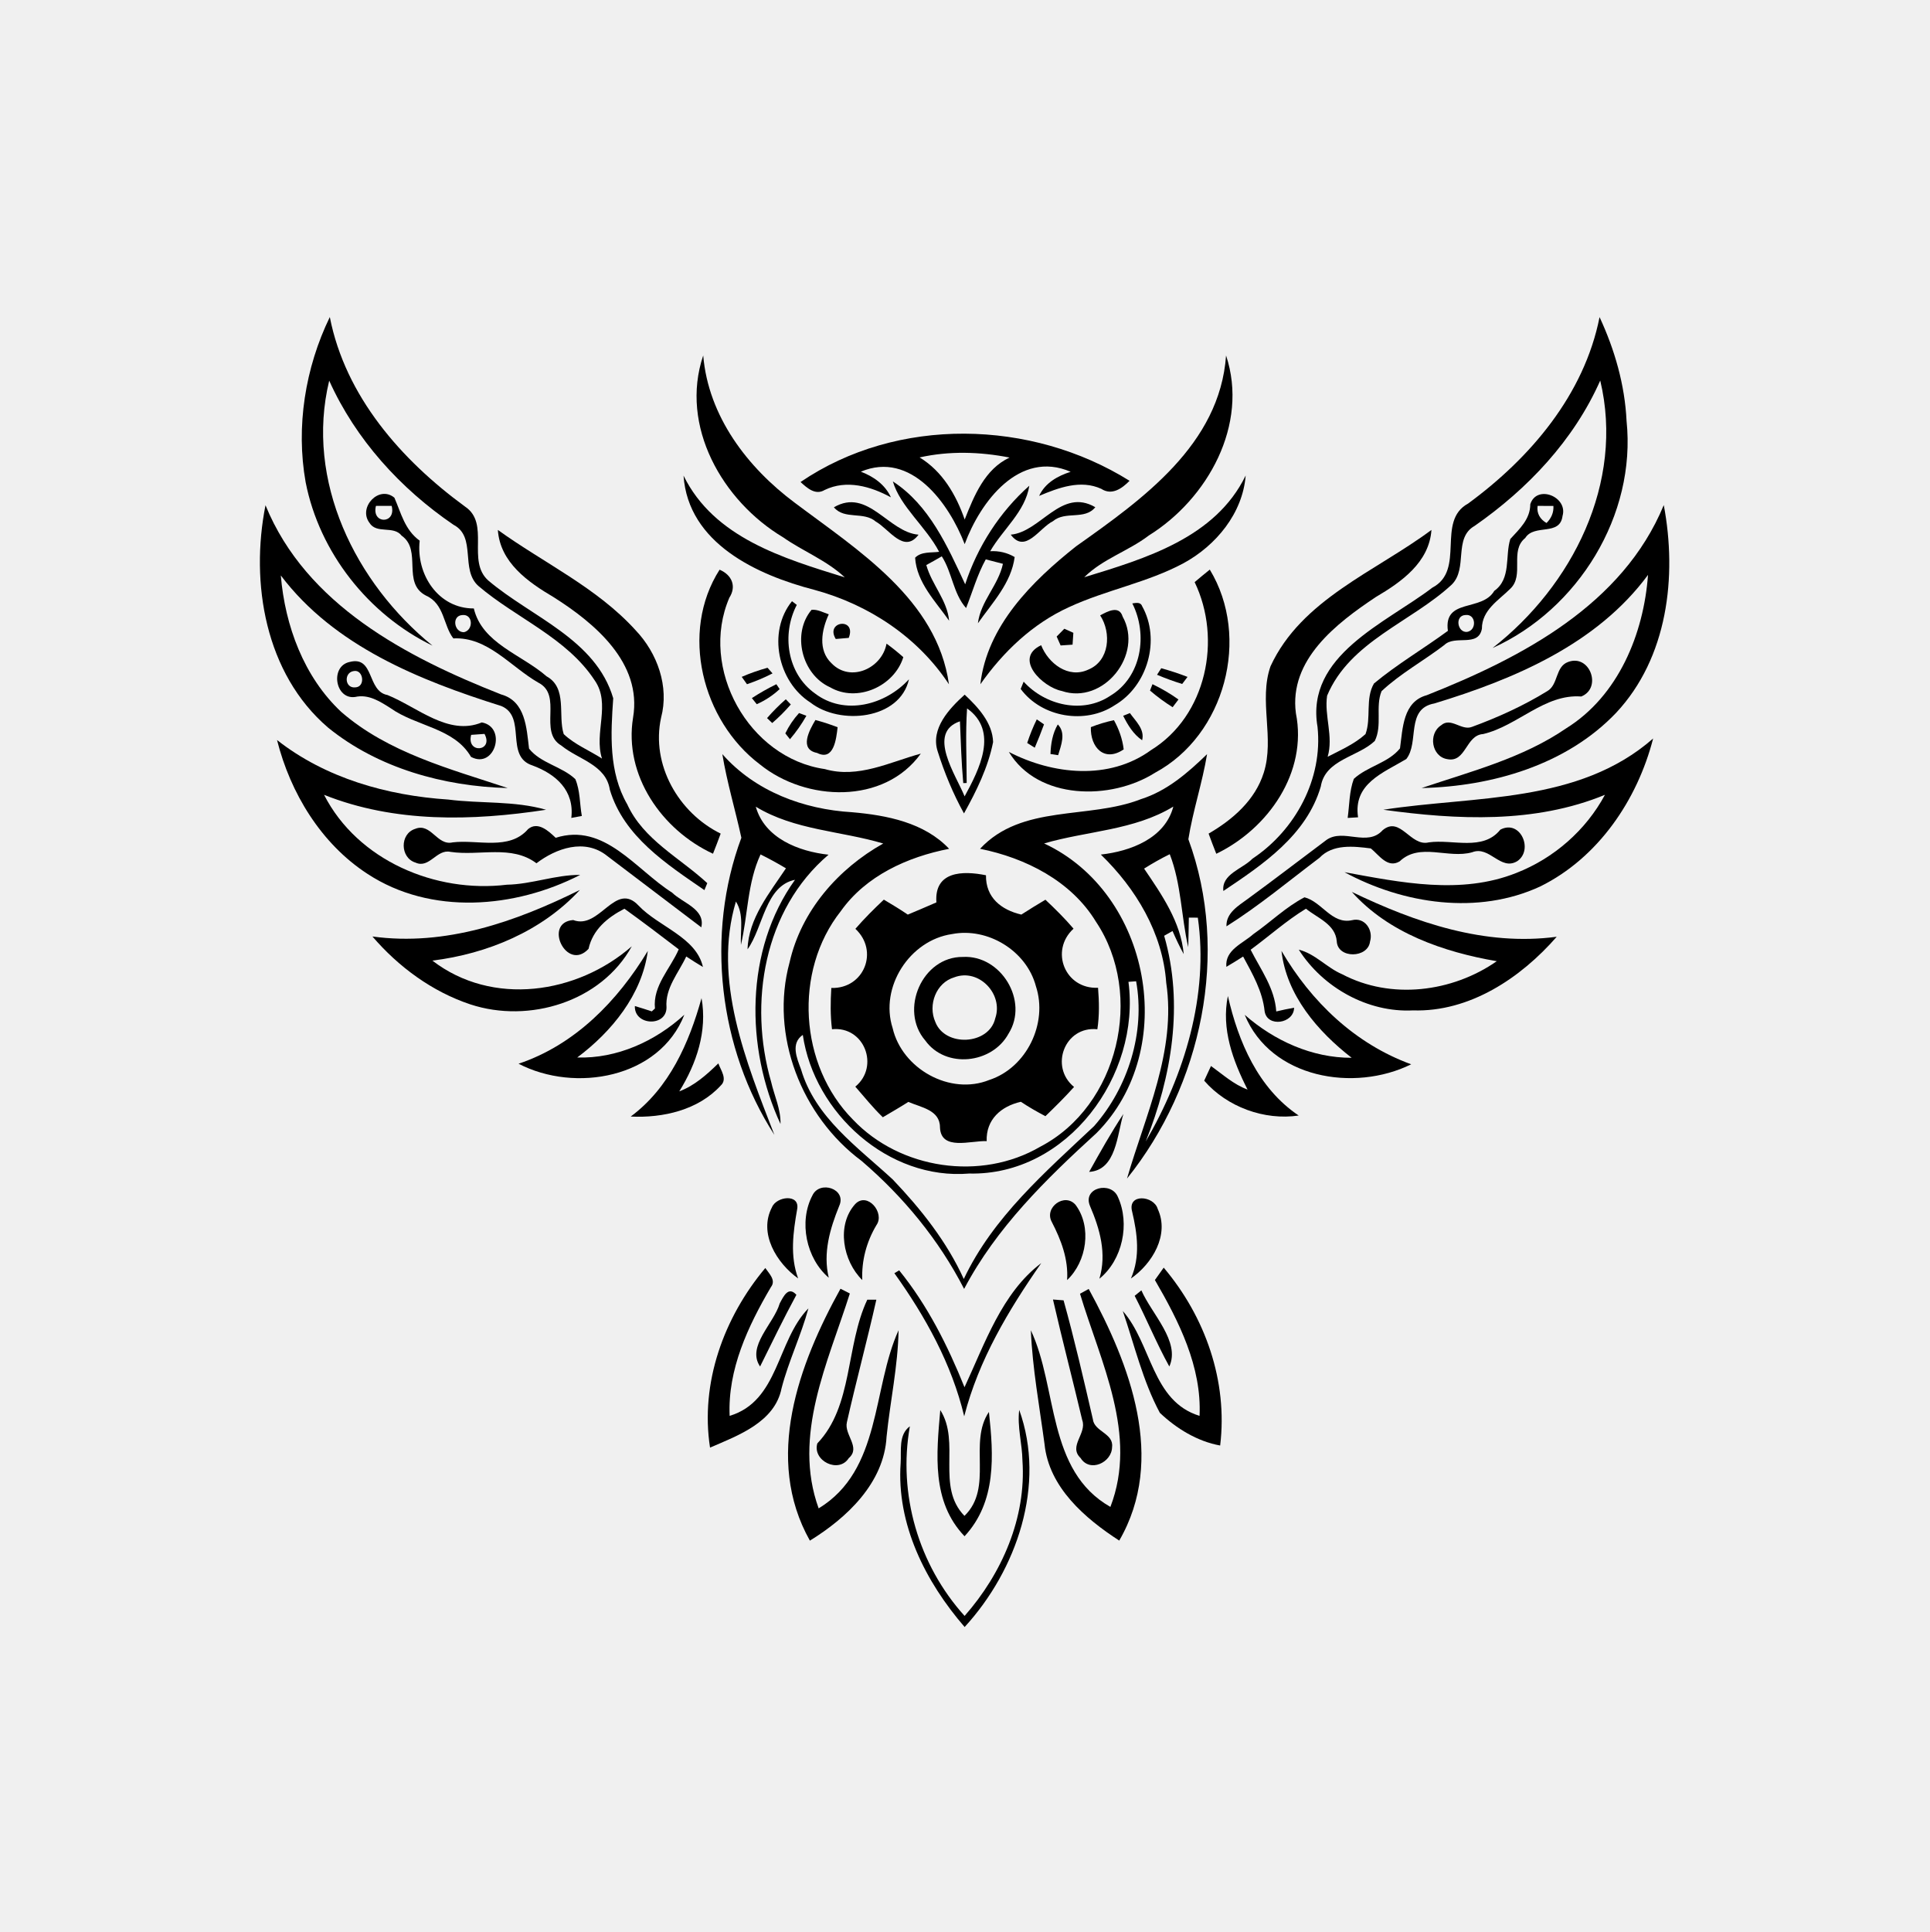
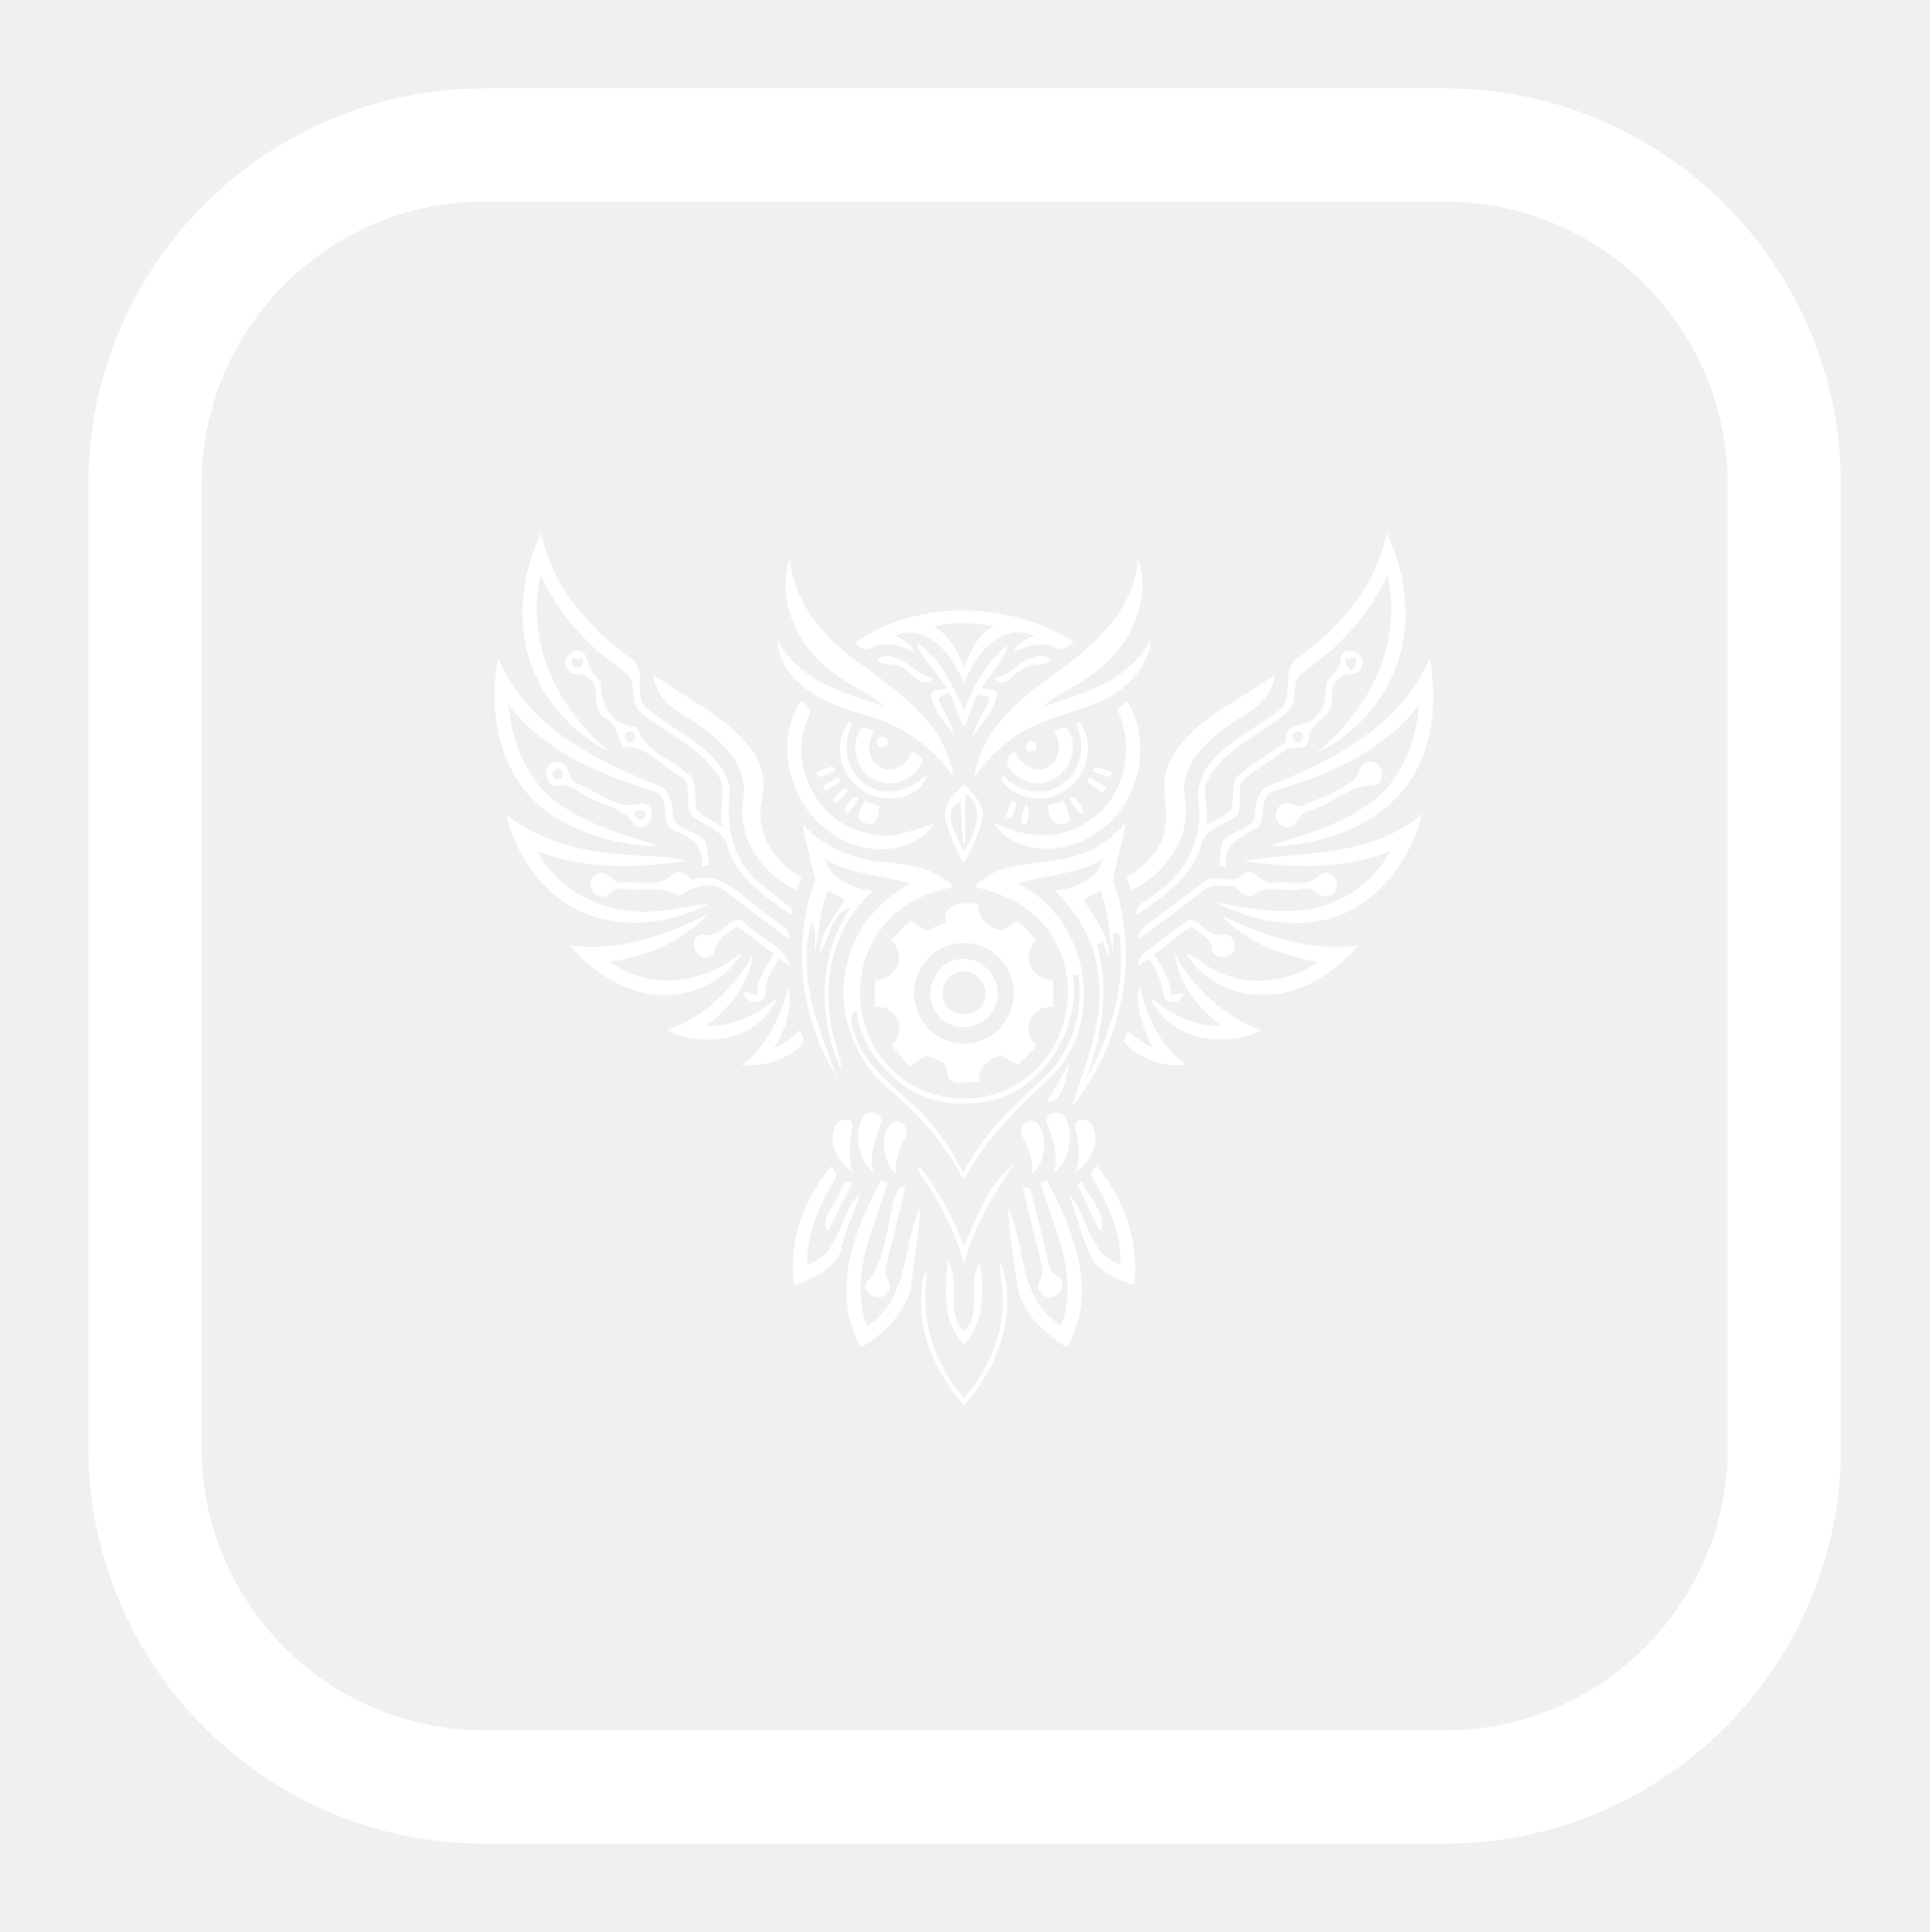
- <svg xmlns="http://www.w3.org/2000/svg" fill="currentColor" width="852pt" height="853pt" viewBox="0 0 852 853" version="1.1">
+ <svg xmlns="http://www.w3.org/2000/svg" fill="#ffffff" width="852pt" height="853pt" viewBox="0 0 852 853" version="1.1">
+   <rect x="64" y="64" width="724" height="725" rx="150" stroke="#ffffff" stroke-width="50" fill="none" />
  <g id="#3c4695ff">
</g>
-   <g id="#b5b5b5fd">
+   <g id="#b5b5b5fd" transform="translate(142, 142) scale(0.666)">
    <path d=" M 134.98 212.92 C 130.60 188.36 134.79 162.35 145.65 139.98 C 152.51 175.02 177.27 203.13 205.34 223.64 C 216.66 231.18 205.88 247.65 215.67 256.33 C 234.72 272.49 263.10 282.17 270.81 308.29 C 269.70 324.08 268.76 340.83 277.00 355.12 C 284.15 370.79 300.26 378.72 312.34 389.92 C 311.91 390.94 311.49 391.97 311.08 393.00 C 294.33 381.47 275.51 369.32 269.32 348.69 C 267.65 337.61 255.38 335.33 247.89 329.17 C 237.52 323.09 248.80 306.94 237.66 301.35 C 225.38 294.30 215.39 281.09 200.20 281.86 C 195.72 276.12 196.33 266.59 188.10 262.95 C 177.33 257.39 186.56 242.97 177.40 236.53 C 173.80 231.86 166.28 235.96 163.13 230.79 C 158.06 224.01 167.36 214.07 174.17 219.74 C 177.15 226.55 178.72 233.91 185.34 238.72 C 183.65 253.61 193.60 268.71 209.25 268.64 C 212.93 284.11 230.24 288.88 241.38 298.61 C 250.71 303.78 246.28 315.81 248.95 324.12 C 253.83 328.74 260.24 331.30 265.85 334.92 C 262.20 323.55 269.89 310.79 262.63 300.40 C 250.22 281.48 227.97 272.98 211.28 258.72 C 203.14 251.49 210.54 237.05 200.28 231.70 C 176.87 215.76 157.06 194.01 145.38 168.06 C 134.67 212.32 156.93 257.43 191.00 285.06 C 162.70 271.33 141.05 243.91 134.98 212.92 M 166.03 223.34 C 163.93 231.52 175.06 231.52 172.97 223.35 C 170.66 223.33 168.34 223.33 166.03 223.34 M 204.15 271.55 C 199.38 271.86 200.47 279.20 204.90 279.13 C 209.16 278.15 208.94 271.02 204.15 271.55 Z" />
    <path d=" M 706.39 140.01 C 713.08 154.37 717.55 169.92 718.31 185.80 C 722.65 227.47 696.97 269.05 659.14 286.11 C 694.36 258.62 717.46 213.14 706.69 168.01 C 695.03 194.34 674.66 215.88 651.21 232.19 C 641.72 237.57 648.36 250.95 641.12 258.10 C 623.20 274.72 596.15 283.14 586.07 307.15 C 584.74 316.04 588.96 325.11 586.31 334.13 C 592.06 331.15 598.19 328.50 603.03 324.11 C 605.65 316.98 602.84 308.42 606.78 301.75 C 617.04 293.23 628.65 286.42 639.41 278.53 C 637.40 263.93 654.44 270.23 659.89 260.88 C 667.46 255.50 664.58 245.54 666.98 237.97 C 671.08 233.49 675.77 229.24 675.80 222.61 C 678.64 213.77 692.52 219.29 690.04 227.80 C 688.90 236.88 677.51 231.15 673.57 237.53 C 666.50 243.23 673.35 253.96 666.93 259.97 C 661.77 265.10 654.41 269.35 654.43 277.60 C 652.86 285.97 642.54 280.17 637.85 284.77 C 628.75 291.74 618.49 297.31 610.12 305.16 C 607.29 312.02 610.55 320.27 607.12 327.15 C 599.63 334.28 585.23 335.27 583.28 347.26 C 576.99 368.72 557.83 381.62 540.26 393.38 C 539.35 385.88 548.79 383.61 553.11 379.11 C 572.06 366.52 584.27 343.89 581.84 320.94 C 576.42 289.35 611.91 275.19 632.53 259.47 C 647.41 251.66 634.03 230.10 648.35 222.32 C 675.85 202.15 699.60 174.28 706.39 140.01 M 679.03 223.35 C 678.53 226.64 680.14 229.29 682.96 230.91 C 685.04 228.89 686.20 226.30 686.01 223.38 C 683.67 223.34 681.35 223.34 679.03 223.35 M 647.16 271.54 C 642.39 271.71 643.51 279.35 647.87 279.00 C 652.28 278.28 651.88 270.93 647.16 271.54 Z" />
    <path d=" M 345.84 237.24 C 319.04 221.22 300.05 188.14 310.55 156.94 C 312.80 183.78 330.03 206.37 351.02 222.00 C 378.80 242.89 413.83 264.66 419.07 302.12 C 405.33 281.26 383.64 266.94 359.69 260.44 C 334.34 253.89 303.91 239.87 301.86 209.99 C 315.34 237.49 346.08 246.54 373.06 254.91 C 365.10 247.41 354.71 243.45 345.84 237.24 Z" />
    <path d=" M 541.45 156.96 C 551.57 187.47 533.33 220.25 507.36 236.41 C 498.32 243.32 486.94 246.76 478.82 254.86 C 505.81 246.60 536.73 237.48 550.11 209.94 C 548.80 226.63 536.99 240.88 522.67 248.66 C 506.69 257.25 488.53 260.44 472.12 268.04 C 456.02 275.35 443.02 287.79 432.94 302.11 C 435.88 276.30 455.82 256.58 475.21 241.21 C 504.53 220.45 538.67 196.29 541.45 156.96 Z" />
    <path d=" M 353.53 212.82 C 396.28 183.74 455.44 185.16 498.83 212.28 C 495.50 215.66 491.04 218.89 486.35 215.83 C 477.24 211.65 467.48 215.33 458.90 218.94 C 461.53 213.23 467.07 210.13 472.82 208.30 C 450.15 198.51 432.88 221.59 426.02 240.25 C 419.12 222.25 402.31 198.91 380.16 208.25 C 385.79 210.38 390.88 213.97 393.44 219.58 C 384.56 214.73 373.82 211.65 364.18 216.33 C 360.09 218.81 356.43 215.46 353.53 212.82 M 406.11 201.96 C 416.20 208.09 422.24 218.48 426.02 229.37 C 430.20 218.84 434.89 207.15 445.84 202.01 C 432.69 199.44 419.25 199.03 406.11 201.96 Z" />
    <path d=" M 414.73 243.63 C 409.01 232.63 397.57 223.71 394.30 212.56 C 410.36 222.95 418.46 241.26 426.24 257.97 C 431.64 241.35 441.51 226.04 454.56 214.45 C 452.79 225.93 442.86 233.67 437.29 243.37 C 441.08 243.14 444.81 244.01 448.09 245.94 C 446.60 257.41 438.25 266.10 431.86 275.18 C 433.04 265.44 440.89 258.42 442.91 248.93 C 440.38 248.28 437.86 247.63 435.33 246.97 C 431.57 253.76 429.50 261.28 426.64 268.46 C 420.95 262.08 420.51 252.78 415.91 245.63 C 413.65 246.95 411.36 248.22 409.07 249.47 C 411.45 258.10 418.28 264.91 419.14 274.05 C 413.15 265.49 404.83 257.22 404.13 246.24 C 406.86 243.44 411.18 244.11 414.73 243.63 Z" />
    <path d=" M 368.26 223.98 C 383.30 215.19 392.25 234.98 405.64 236.07 C 399.24 244.66 392.66 233.61 386.77 230.29 C 381.38 225.64 372.99 229.61 368.26 223.98 Z" />
    <path d=" M 446.36 236.06 C 459.63 234.87 468.63 215.13 483.70 223.94 C 479.02 229.76 470.50 225.45 465.02 230.10 C 458.95 233.10 452.78 244.70 446.36 236.06 Z" />
    <path d=" M 117.25 223.07 C 135.17 266.98 179.50 290.14 221.27 306.59 C 232.09 309.56 232.52 321.38 233.63 330.51 C 238.72 337.00 248.12 338.34 254.07 343.99 C 256.24 349.10 255.96 354.85 256.95 360.25 C 255.40 360.55 253.85 360.83 252.30 361.12 C 253.74 349.06 245.55 341.79 235.16 337.96 C 222.73 333.98 232.80 316.51 221.39 311.72 C 185.28 300.36 147.61 285.28 124.01 254.07 C 125.87 276.23 134.18 298.87 150.69 314.31 C 171.48 332.39 198.71 339.45 224.21 347.93 C 196.09 347.21 166.95 339.19 144.83 321.20 C 117.14 297.43 110.42 257.44 117.25 223.07 Z" />
    <path d=" M 630.08 306.94 C 672.05 290.32 716.54 267.09 734.75 223.00 C 740.71 254.59 736.45 290.40 713.71 314.71 C 691.77 337.75 658.86 347.23 627.81 347.93 C 649.59 340.58 672.43 334.76 691.66 321.56 C 714.64 307.30 725.89 279.90 727.79 253.82 C 705.22 284.42 668.76 299.83 633.48 310.57 C 620.62 312.87 626.89 327.81 621.03 335.13 C 610.73 341.27 597.50 346.01 599.74 360.85 C 598.20 360.94 596.67 361.03 595.15 361.12 C 595.95 355.37 595.83 349.36 597.87 343.88 C 603.86 338.33 613.11 336.84 618.26 330.42 C 619.48 321.64 619.51 309.83 630.08 306.94 Z" />
    <path d=" M 219.86 233.97 C 240.19 248.61 263.68 259.48 280.71 278.28 C 290.31 288.38 295.60 303.09 291.94 316.88 C 287.41 337.59 299.64 358.90 318.26 368.05 C 317.17 371.03 316.04 373.99 314.87 376.93 C 292.30 366.48 275.40 342.29 279.58 316.79 C 283.66 292.70 262.63 275.11 244.44 263.63 C 233.16 256.98 220.84 248.35 219.86 233.97 Z" />
    <path d=" M 561.07 294.19 C 574.71 264.62 607.44 252.37 632.15 233.97 C 631.15 248.32 618.87 256.96 607.59 263.59 C 590.21 275.18 569.18 291.25 572.28 314.87 C 577.52 341.00 560.04 365.92 537.13 376.95 C 535.95 374.00 534.82 371.03 533.74 368.05 C 544.38 361.88 554.28 353.29 558.09 341.18 C 562.96 325.90 555.79 309.34 561.07 294.19 Z" />
    <path d=" M 335.60 337.50 C 310.02 318.23 300.13 279.14 317.78 251.53 C 323.14 253.79 325.38 258.78 322.09 263.90 C 308.67 295.06 330.58 334.74 364.26 339.56 C 378.98 343.83 392.99 336.44 406.64 332.74 C 390.43 355.29 355.92 353.97 335.60 337.50 Z" />
    <path d=" M 527.57 257.01 C 529.78 255.14 532.01 253.30 534.26 251.49 C 552.42 281.37 541.04 324.53 510.09 341.17 C 490.56 353.54 458.36 353.27 445.53 331.99 C 464.92 342.00 489.77 344.68 508.29 331.20 C 532.80 316.08 539.75 282.26 527.57 257.01 Z" />
    <path d=" M 357.90 310.18 C 343.47 300.98 338.81 278.99 349.75 265.44 C 350.28 265.84 351.34 266.66 351.87 267.07 C 345.10 280.04 347.60 297.36 359.86 306.13 C 372.89 316.11 391.01 311.28 401.41 299.91 C 397.43 317.74 370.95 320.38 357.90 310.18 Z" />
    <path d=" M 500.05 266.41 C 501.58 266.22 503.67 265.68 504.36 267.60 C 512.66 282.34 506.85 302.84 492.30 311.35 C 479.30 319.99 460.04 316.76 450.75 304.18 C 451.17 303.10 451.61 302.03 452.06 300.96 C 461.54 311.42 478.13 315.35 490.31 307.20 C 504.15 298.91 507.02 280.17 500.05 266.41 Z" />
    <path d=" M 358.41 269.23 C 361.08 269.01 363.53 270.40 366.00 271.23 C 362.86 278.04 361.10 287.03 367.18 292.81 C 375.47 301.48 389.49 295.16 391.51 284.18 C 394.08 286.04 396.54 288.04 398.92 290.14 C 394.92 303.08 378.48 310.37 366.54 303.42 C 354.06 297.81 349.56 279.71 358.41 269.23 Z" />
    <path d=" M 485.85 271.70 C 489.00 269.98 494.25 267.09 495.77 272.23 C 505.12 288.96 487.29 311.30 468.91 305.08 C 460.38 303.37 447.41 290.69 459.79 284.87 C 462.94 292.89 471.80 299.73 480.54 295.67 C 490.00 291.87 490.92 279.44 485.85 271.70 Z" />
    <path d=" M 369.08 282.12 C 364.24 274.16 378.42 272.44 374.82 281.63 C 372.90 281.79 370.99 281.95 369.08 282.12 Z" />
    <path d=" M 466.64 281.04 C 467.76 279.89 468.88 278.74 470.02 277.60 C 471.35 278.19 472.68 278.78 474.01 279.39 C 473.90 281.13 473.78 282.87 473.66 284.62 C 471.90 284.75 470.14 284.86 468.39 284.98 C 467.79 283.67 467.20 282.36 466.64 281.04 Z" />
    <path d=" M 154.48 292.25 C 165.40 289.48 161.98 305.20 171.11 306.86 C 184.32 312.18 198.05 325.07 212.77 318.96 C 224.02 321.02 218.50 339.80 208.00 334.17 C 200.56 321.31 183.92 320.81 172.46 312.65 C 167.74 309.66 162.71 306.38 156.83 307.72 C 147.93 308.97 145.65 294.02 154.48 292.25 M 156.25 296.27 C 151.76 296.89 152.19 303.94 156.86 303.49 C 161.54 303.37 160.50 295.46 156.25 296.27 M 208.07 324.45 C 205.88 332.93 218.14 331.84 213.97 324.03 C 212.00 324.16 210.03 324.30 208.07 324.45 Z" />
    <path d=" M 692.55 292.25 C 702.13 288.69 707.62 303.80 698.30 307.51 C 682.07 306.30 670.29 320.47 654.99 324.09 C 647.23 324.57 647.47 336.80 639.19 335.18 C 632.16 334.09 630.65 323.94 636.40 320.24 C 640.70 316.45 645.38 322.75 650.01 320.94 C 661.54 316.71 672.78 311.61 683.25 305.17 C 688.27 302.35 686.76 294.28 692.55 292.25 Z" />
    <path d=" M 327.56 298.84 C 331.25 297.23 335.07 295.91 338.95 294.82 C 339.68 295.65 340.42 296.48 341.16 297.31 C 337.53 299.20 333.74 300.76 329.88 302.09 C 329.12 301.00 328.34 299.91 327.56 298.84 Z" />
    <path d=" M 510.97 297.92 C 511.58 296.96 512.19 295.99 512.82 295.03 C 516.75 296.12 520.63 297.38 524.43 298.86 C 523.63 299.89 522.84 300.93 522.07 301.98 C 518.31 300.81 514.59 299.47 510.97 297.92 Z" />
    <path d=" M 332.04 308.22 C 335.52 305.96 339.13 303.91 342.85 302.09 C 343.22 302.63 343.94 303.71 344.30 304.25 C 341.32 307.03 337.91 309.27 334.19 310.91 C 333.47 310.01 332.75 309.12 332.04 308.22 Z" />
    <path d=" M 508.95 302.08 C 512.96 304.00 516.81 306.24 520.43 308.83 C 519.56 309.96 518.70 311.10 517.85 312.24 C 514.34 310.04 510.99 307.59 507.86 304.89 C 508.21 303.95 508.58 303.01 508.95 302.08 Z" />
    <path d=" M 414.09 331.73 C 410.84 321.73 419.19 312.88 426.01 306.70 C 431.92 312.21 438.32 319.14 438.57 327.63 C 436.36 338.80 431.22 349.24 425.71 359.13 C 420.90 350.44 417.07 341.19 414.09 331.73 M 427.07 312.77 C 426.32 323.73 426.89 334.72 426.90 345.69 C 426.52 345.71 425.77 345.74 425.39 345.75 C 424.58 336.68 424.30 327.57 423.93 318.47 C 409.17 323.48 422.15 342.16 425.99 351.61 C 432.44 339.74 441.19 322.84 427.07 312.77 Z" />
    <path d=" M 338.74 317.05 C 341.31 314.09 344.07 311.32 347.02 308.74 C 347.75 309.50 348.49 310.26 349.23 311.03 C 346.70 313.96 343.96 316.70 341.02 319.23 C 340.26 318.50 339.49 317.77 338.74 317.05 Z" />
    <path d=" M 346.81 323.80 C 348.39 320.52 350.43 317.51 352.87 314.82 C 353.95 315.21 355.03 315.62 356.11 316.03 C 354.03 319.70 351.60 323.17 348.86 326.38 C 348.18 325.52 347.49 324.65 346.81 323.80 Z" />
    <path d=" M 496.01 316.03 C 497.00 315.63 497.99 315.23 498.98 314.83 C 501.50 318.39 505.62 321.99 504.38 326.83 C 500.50 324.18 498.07 320.13 496.01 316.03 Z" />
    <path d=" M 360.10 317.89 C 363.42 318.78 366.69 319.84 369.90 321.08 C 369.32 326.14 368.28 336.18 360.84 332.43 C 352.74 330.85 357.45 322.36 360.10 317.89 Z" />
    <path d=" M 453.63 328.03 C 454.80 324.46 456.20 320.98 457.86 317.61 C 458.91 318.36 459.97 319.10 461.05 319.82 C 459.78 323.29 458.42 326.73 456.96 330.12 C 455.85 329.41 454.74 328.71 453.63 328.03 Z" />
    <path d=" M 481.74 321.04 C 485.04 319.74 488.45 318.71 491.93 317.97 C 494.16 321.95 495.69 326.30 496.24 330.86 C 487.70 336.69 481.45 330.00 481.74 321.04 Z" />
    <path d=" M 463.90 332.90 C 464.07 328.38 464.81 323.82 467.14 319.85 C 470.87 323.67 468.57 329.07 467.29 333.42 C 466.44 333.29 464.75 333.03 463.90 332.90 Z" />
    <path d=" M 610.90 357.51 C 651.23 351.26 697.05 354.99 730.05 326.05 C 723.07 353.22 705.77 378.74 680.22 391.37 C 652.69 404.14 619.75 399.16 593.75 385.08 C 618.63 389.63 645.15 395.15 669.60 385.43 C 686.17 378.96 700.33 366.61 708.77 350.92 C 677.75 363.69 643.44 361.98 610.90 357.51 Z" />
    <path d=" M 162.28 385.82 C 141.78 372.50 128.23 350.13 122.34 326.73 C 143.80 343.59 171.02 351.25 197.93 353.01 C 212.28 354.86 227.14 353.48 241.14 357.52 C 208.51 362.51 174.28 363.36 143.11 350.92 C 157.93 379.91 192.33 394.44 223.86 390.61 C 234.82 390.41 245.28 386.20 256.22 386.28 C 227.39 401.08 190.29 404.20 162.28 385.82 Z" />
    <path d=" M 318.99 332.95 C 333.45 349.39 354.84 357.35 376.33 358.61 C 391.58 359.94 408.20 363.14 419.15 374.76 C 400.81 378.33 382.40 386.64 371.32 402.27 C 350.33 428.81 352.91 470.35 376.68 494.33 C 397.51 516.29 433.22 521.58 459.41 506.28 C 493.97 488.26 505.49 439.07 484.00 406.96 C 473.05 388.94 452.92 378.81 432.81 374.75 C 451.26 354.89 480.81 361.91 503.93 352.81 C 515.41 349.17 524.58 341.18 533.06 332.97 C 530.98 345.62 526.78 358.01 524.80 370.53 C 543.24 420.60 530.70 479.29 497.71 520.34 C 505.76 492.48 519.53 464.03 515.02 433.87 C 513.47 411.96 501.65 392.31 486.15 377.30 C 499.19 375.85 514.48 370.19 518.16 356.12 C 500.76 366.67 480.12 366.82 461.10 372.39 C 508.19 394.33 521.01 463.31 484.25 500.25 C 461.89 520.66 440.04 542.01 425.77 569.07 C 414.63 547.39 398.96 528.39 380.49 512.56 C 353.99 492.87 339.87 457.03 348.71 424.82 C 353.83 402.18 370.11 383.59 390.05 372.42 C 371.32 366.82 350.92 366.59 333.76 356.16 C 337.69 370.13 352.78 375.94 365.90 377.36 C 337.33 401.64 330.47 442.81 340.54 477.64 C 341.96 483.83 344.86 489.76 344.68 496.25 C 329.08 462.59 328.90 419.39 351.09 388.44 C 337.92 391.12 337.10 409.42 330.13 419.13 C 330.53 405.49 339.84 394.27 347.09 383.37 C 343.43 381.18 339.69 379.13 335.87 377.24 C 330.02 389.81 330.31 403.93 327.20 417.18 C 326.89 410.77 328.64 403.82 324.99 398.04 C 314.62 432.64 329.50 468.86 341.97 501.04 C 317.34 462.88 311.53 412.52 327.40 369.88 C 324.73 357.60 321.04 345.42 318.99 332.95 M 505.25 383.50 C 513.03 394.95 521.47 407.07 522.75 421.25 C 520.92 417.94 519.32 414.52 517.81 411.06 C 516.57 411.75 515.33 412.44 514.11 413.15 C 522.85 443.33 517.44 475.36 505.96 503.99 C 523.07 474.55 533.88 439.36 528.98 405.16 C 527.65 405.15 526.33 405.14 525.01 405.13 C 524.93 409.48 524.87 413.84 524.74 418.20 C 521.62 404.61 521.71 390.33 516.58 377.14 C 512.68 379.05 508.91 381.20 505.25 383.50 M 498.34 433.49 C 503.82 474.78 471.41 519.13 428.03 518.13 C 392.39 521.14 359.62 491.50 354.53 456.92 C 349.07 460.66 351.90 467.17 353.75 472.13 C 359.98 493.41 378.77 506.45 394.25 520.75 C 406.68 533.79 418.13 548.19 425.62 564.69 C 438.55 537.35 461.64 517.50 483.17 497.19 C 498.21 480.08 505.82 455.76 501.73 433.24 C 500.59 433.31 499.46 433.39 498.34 433.49 Z" />
    <path d=" M 233.23 366.04 C 237.54 362.49 242.29 366.94 245.40 369.90 C 266.96 363.07 280.68 383.90 296.82 394.11 C 301.45 398.70 311.57 401.34 309.70 409.42 C 295.81 398.97 282.04 388.36 268.14 377.90 C 258.25 369.96 245.50 374.59 236.91 381.14 C 225.85 372.85 211.83 378.03 198.93 376.11 C 192.83 374.74 189.64 383.65 183.48 380.84 C 176.66 378.74 176.48 368.14 183.33 365.96 C 190.34 363.10 192.98 373.55 199.90 371.92 C 210.96 370.56 224.89 375.70 233.23 366.04 Z" />
    <path d=" M 610.62 366.53 C 618.40 360.06 622.87 373.91 630.97 371.92 C 641.56 370.42 654.84 375.93 662.58 366.30 C 671.46 361.62 677.34 375.31 670.04 380.21 C 662.65 384.69 657.83 373.23 650.13 376.28 C 639.50 379.30 627.00 371.83 618.10 380.31 C 612.76 383.52 608.97 377.48 605.38 374.59 C 597.77 373.61 588.54 372.57 582.71 378.73 C 569.14 388.95 556.00 399.95 541.62 408.99 C 541.43 403.05 546.82 399.96 550.99 396.90 C 562.72 388.34 574.23 379.48 585.86 370.79 C 593.36 365.62 603.84 374.08 610.62 366.53 Z" />
    <path d=" M 413.53 398.42 C 412.52 384.66 425.03 384.32 435.42 386.44 C 435.28 396.27 442.13 401.73 451.04 403.80 C 454.53 401.52 458.10 399.38 461.67 397.24 C 466.00 401.31 470.23 405.49 474.09 410.02 C 463.46 419.78 470.37 436.81 484.91 436.11 C 485.41 442.21 485.53 448.36 484.61 454.43 C 470.19 452.90 463.36 470.99 474.32 479.90 C 470.29 484.39 466.00 488.63 461.67 492.81 C 457.96 490.85 454.31 488.78 450.83 486.45 C 442.08 488.43 435.39 494.27 435.73 503.83 C 428.80 503.48 415.49 508.30 415.11 497.71 C 415.09 490.02 406.67 488.94 401.15 486.50 C 397.45 488.86 393.65 491.05 389.87 493.28 C 385.49 489.08 381.72 484.32 377.72 479.77 C 388.55 470.88 381.71 452.93 367.42 454.42 C 366.67 448.37 366.75 442.27 367.12 436.20 C 381.61 436.62 388.27 419.83 377.75 410.09 C 381.69 405.55 385.94 401.31 390.32 397.20 C 393.90 399.32 397.46 401.47 400.90 403.81 C 405.13 402.05 409.33 400.24 413.53 398.42 M 420.38 412.41 C 401.73 415.13 388.38 435.83 394.20 453.92 C 398.37 471.89 419.58 483.81 436.92 476.80 C 453.37 471.40 462.86 451.79 457.48 435.45 C 453.34 419.78 436.22 409.31 420.38 412.41 Z" />
    <path d=" M 164.47 413.47 C 196.71 417.89 227.65 407.00 256.08 392.92 C 239.34 411.10 215.19 421.13 190.95 424.12 C 217.38 444.48 254.86 438.91 279.01 417.80 C 265.51 442.31 233.63 451.99 207.70 443.44 C 190.85 437.83 175.98 426.88 164.47 413.47 Z" />
    <path d=" M 596.99 393.79 C 625.18 407.34 655.65 417.83 687.47 413.59 C 671.60 431.78 649.01 446.89 624.00 446.10 C 604.04 447.13 584.20 436.02 573.57 419.30 C 580.83 421.08 585.92 427.27 592.74 430.15 C 614.28 441.50 641.34 438.09 661.01 424.38 C 637.58 420.35 613.20 411.98 596.99 393.79 Z" />
    <path d=" M 253.13 406.21 C 264.83 410.68 271.70 388.74 282.04 399.87 C 290.93 409.21 307.48 413.78 310.43 426.94 C 307.93 425.46 305.48 423.90 303.05 422.30 C 299.66 429.60 293.66 436.22 294.34 444.79 C 294.33 453.47 280.05 452.88 280.36 444.18 C 282.87 444.91 285.35 445.73 287.84 446.54 C 288.19 446.22 288.89 445.58 289.24 445.26 C 288.21 435.21 296.02 427.76 299.74 419.14 C 291.82 413.07 283.86 407.04 275.76 401.21 C 268.29 405.05 261.77 410.43 259.91 418.93 C 250.26 429.31 239.64 407.26 253.13 406.21 Z" />
    <path d=" M 553.49 412.43 C 561.10 407.14 567.85 400.44 576.08 396.17 C 583.78 398.12 588.12 408.22 597.06 406.28 C 602.70 404.83 606.56 410.61 605.03 415.69 C 604.15 423.12 590.74 423.38 590.33 415.60 C 589.74 408.04 581.82 405.35 576.73 401.20 C 568.05 406.49 560.47 413.33 552.30 419.32 C 556.78 428.14 562.95 436.34 563.61 446.57 C 566.22 445.94 568.84 445.39 571.49 444.92 C 571.42 451.95 559.60 453.77 558.48 446.49 C 557.57 437.66 553.11 429.97 548.98 422.32 C 546.54 423.88 544.08 425.42 541.58 426.87 C 540.90 419.36 548.83 416.60 553.49 412.43 Z" />
    <path d=" M 229.00 469.65 C 253.96 461.30 272.78 441.89 286.08 419.85 C 283.54 439.13 270.11 455.54 254.91 466.90 C 272.45 467.45 289.43 459.71 302.22 448.01 C 291.22 476.04 253.96 482.60 229.00 469.65 Z" />
    <path d=" M 565.92 419.84 C 579.08 442.31 598.42 460.87 623.20 469.90 C 597.97 482.35 561.24 476.10 549.69 448.07 C 562.73 459.47 579.39 467.09 596.92 467.03 C 581.93 455.41 568.10 439.35 565.92 419.84 Z" />
    <path d=" M 425.21 422.50 C 442.05 421.56 454.48 441.95 445.39 456.36 C 438.17 469.68 417.64 471.99 408.59 459.36 C 397.04 445.98 407.24 422.32 425.21 422.50 M 421.44 431.49 C 413.37 433.87 409.72 443.67 413.03 451.15 C 417.25 462.36 436.78 461.50 439.52 449.59 C 443.22 438.92 432.28 427.38 421.44 431.49 Z" />
    <path d=" M 542.25 439.74 C 546.88 460.02 555.62 480.48 573.52 492.52 C 558.36 494.77 541.88 488.76 531.79 477.13 C 532.81 474.98 533.81 472.81 534.79 470.65 C 539.99 474.38 544.82 478.82 550.94 481.06 C 544.46 468.29 539.28 454.32 542.25 439.74 Z" />
    <path d=" M 278.53 492.97 C 295.56 480.35 304.30 460.52 309.81 440.69 C 312.41 455.27 307.61 469.58 299.98 481.85 C 306.74 479.32 312.13 474.44 317.23 469.50 C 318.32 472.54 321.35 476.44 318.29 479.28 C 308.35 490.12 292.76 493.66 278.53 492.97 Z" />
    <path d=" M 480.98 517.40 C 485.79 508.76 490.64 500.10 496.10 491.85 C 493.30 500.87 493.03 516.67 480.98 517.40 Z" />
    <path d=" M 358.76 527.83 C 361.94 520.93 374.07 524.90 370.60 532.45 C 366.52 542.53 363.36 553.19 365.99 564.13 C 356.01 555.64 352.66 539.38 358.76 527.83 Z" />
    <path d=" M 481.36 532.46 C 477.93 524.34 490.68 521.34 493.67 528.44 C 499.09 540.27 495.77 556.26 485.50 564.58 C 488.83 553.57 485.74 542.62 481.36 532.46 Z" />
    <path d=" M 340.91 533.04 C 342.84 528.19 353.37 526.88 352.03 533.92 C 350.26 544.04 348.80 554.52 352.47 564.45 C 343.01 557.69 334.87 544.52 340.91 533.04 Z" />
    <path d=" M 499.95 534.84 C 497.84 526.83 509.60 527.82 511.28 533.80 C 516.56 545.17 508.86 557.96 499.43 564.47 C 503.65 554.88 502.27 544.66 499.95 534.84 Z" />
    <path d=" M 377.66 531.62 C 383.01 526.00 390.94 535.49 387.02 540.95 C 382.65 548.30 380.44 556.57 380.79 565.15 C 372.25 556.79 369.26 540.96 377.66 531.62 Z" />
    <path d=" M 464.47 539.47 C 460.99 533.04 470.30 526.37 475.02 532.00 C 482.24 541.74 479.95 556.97 471.25 565.17 C 471.86 555.95 468.61 547.47 464.47 539.47 Z" />
    <path d=" M 425.94 612.48 C 434.92 593.25 442.44 570.78 459.84 557.67 C 445.34 578.46 432.17 600.50 425.81 625.31 C 420.30 602.22 408.69 581.29 394.97 562.13 C 395.50 561.82 396.56 561.19 397.09 560.88 C 409.62 576.33 418.54 594.14 425.94 612.48 Z" />
    <path d=" M 313.56 639.13 C 309.15 610.54 319.67 581.67 337.97 559.84 C 339.63 562.31 342.85 565.23 340.43 568.30 C 330.32 585.55 321.32 604.64 322.22 625.12 C 344.04 618.56 342.95 592.01 357.01 577.65 C 353.77 589.62 348.28 600.87 345.16 612.90 C 342.19 627.90 326.00 633.77 313.56 639.13 Z" />
    <path d=" M 510.02 565.14 C 511.34 563.34 512.61 561.50 513.91 559.68 C 532.23 581.33 542.29 609.78 538.84 638.21 C 528.78 636.39 519.55 630.74 512.21 623.78 C 504.73 609.88 500.97 593.81 495.84 578.82 C 508.67 593.37 508.65 618.66 529.74 625.12 C 530.75 603.45 520.62 583.37 510.02 565.14 Z" />
    <path d=" M 371.17 568.99 C 372.55 569.66 373.90 570.41 375.30 571.09 C 365.68 601.47 349.86 633.80 361.53 665.97 C 389.32 649.07 385.10 613.10 396.82 587.32 C 396.55 603.11 393.12 618.64 391.52 634.32 C 390.42 654.73 374.00 670.15 357.66 680.21 C 337.28 643.99 352.71 602.34 371.17 568.99 Z" />
    <path d=" M 476.95 571.20 C 478.22 570.49 479.50 569.78 480.79 569.09 C 498.98 602.40 515.13 644.22 494.27 680.19 C 479.13 670.37 463.22 656.71 461.28 637.57 C 459.04 620.86 455.95 604.18 455.24 587.33 C 467.20 612.77 462.17 649.30 490.37 665.32 C 502.62 633.43 486.04 601.44 476.95 571.20 Z" />
    <path d=" M 344.33 575.49 C 345.99 572.41 348.12 567.68 351.70 571.68 C 346.06 582.09 340.92 592.72 335.67 603.32 C 329.59 594.46 341.74 584.42 344.33 575.49 Z" />
    <path d=" M 501.09 572.12 C 502.08 571.32 503.07 570.51 504.05 569.70 C 508.53 580.06 521.40 592.34 516.39 603.32 C 510.78 593.19 506.40 582.42 501.09 572.12 Z" />
    <path d=" M 383.01 573.83 C 384.34 573.82 385.67 573.82 387.01 573.82 C 382.94 591.92 378.08 609.84 374.00 627.93 C 372.68 633.44 380.31 639.03 374.83 643.78 C 370.40 650.73 358.69 644.98 360.94 637.28 C 376.79 620.73 373.40 594.20 383.01 573.83 Z" />
    <path d=" M 465.01 573.75 C 466.57 573.85 468.13 573.97 469.69 574.11 C 474.52 591.45 478.56 608.99 482.61 626.53 C 483.21 632.16 491.90 632.74 491.11 638.91 C 491.01 645.75 481.26 650.28 477.21 643.74 C 471.67 638.52 480.09 632.86 477.94 627.03 C 473.74 609.24 469.09 591.56 465.01 573.75 Z" />
    <path d=" M 415.24 622.56 C 424.33 636.78 413.25 656.28 425.92 669.28 C 438.88 656.68 427.48 637.03 436.72 623.39 C 438.81 642.55 440.13 663.02 425.96 678.27 C 411.27 662.94 413.57 641.90 415.24 622.56 Z" />
    <path d=" M 450.10 622.48 C 462.01 655.50 449.11 693.12 426.00 718.35 C 408.75 698.44 395.85 672.97 397.74 645.99 C 398.11 640.47 396.69 633.50 401.81 629.72 C 396.49 659.68 405.61 690.91 425.98 713.45 C 442.44 694.79 453.27 670.09 451.53 644.88 C 451.42 637.38 449.17 629.99 450.10 622.48 Z" />
  </g>
</svg>
